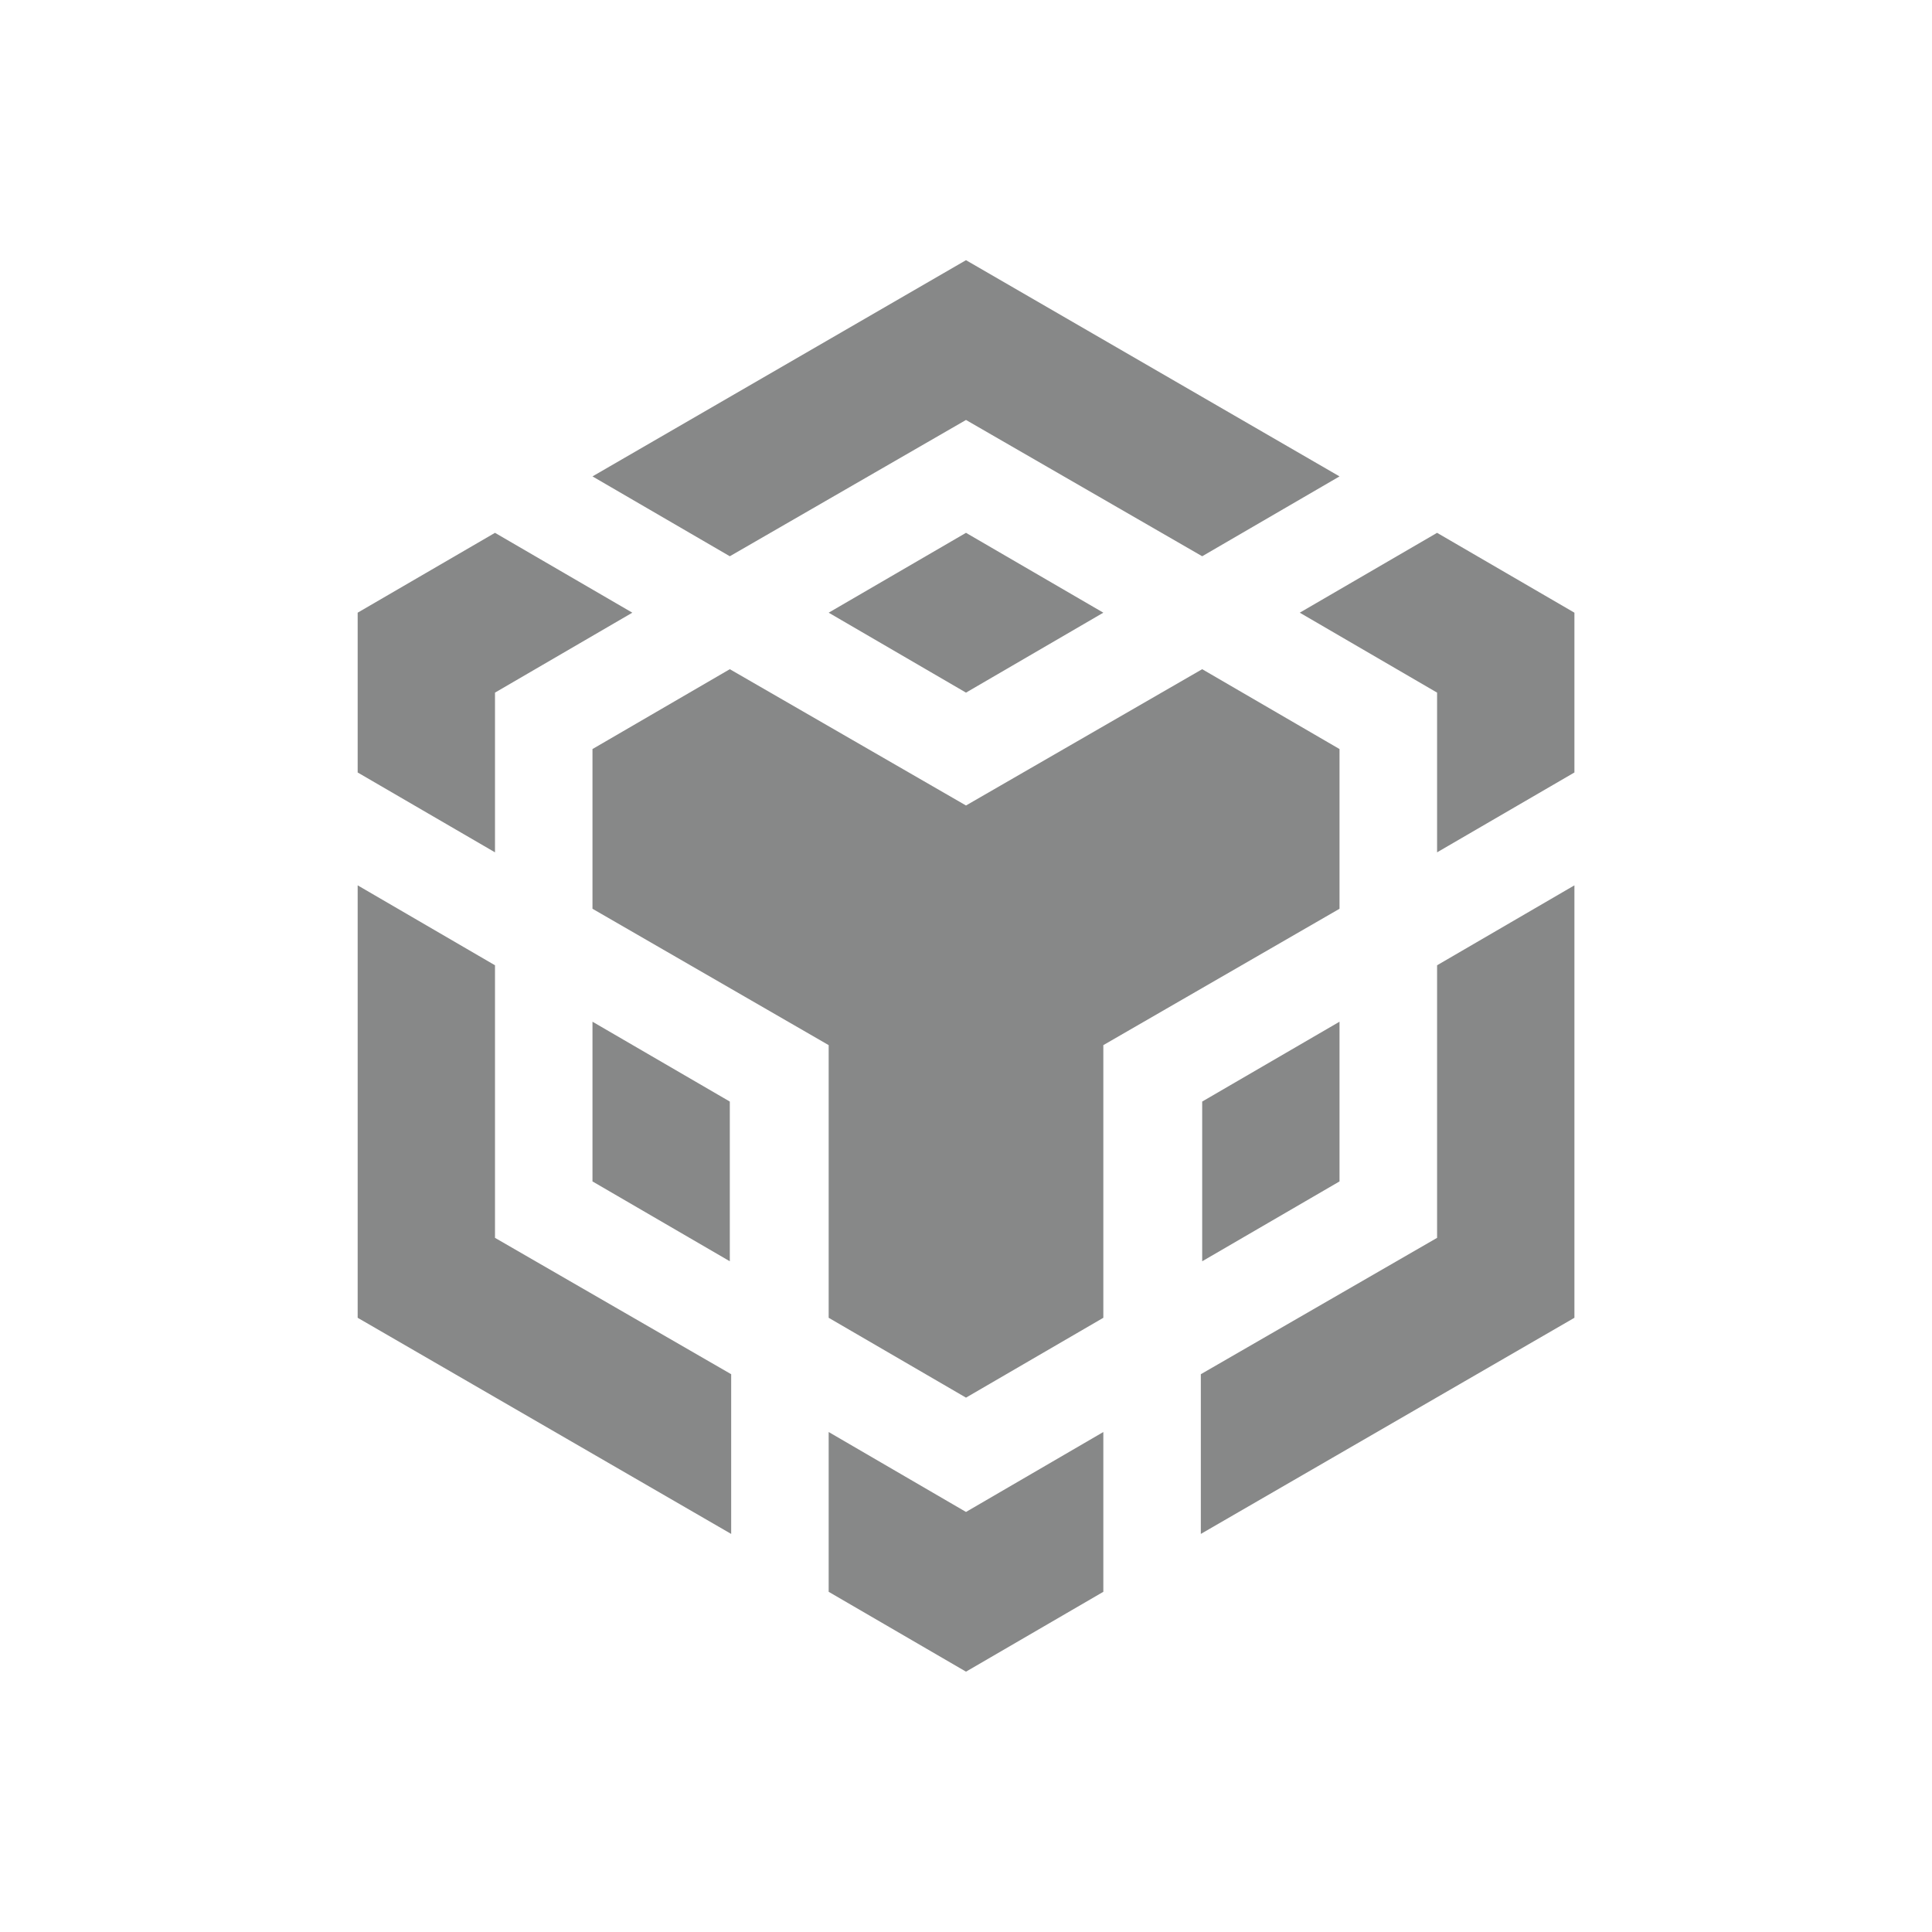
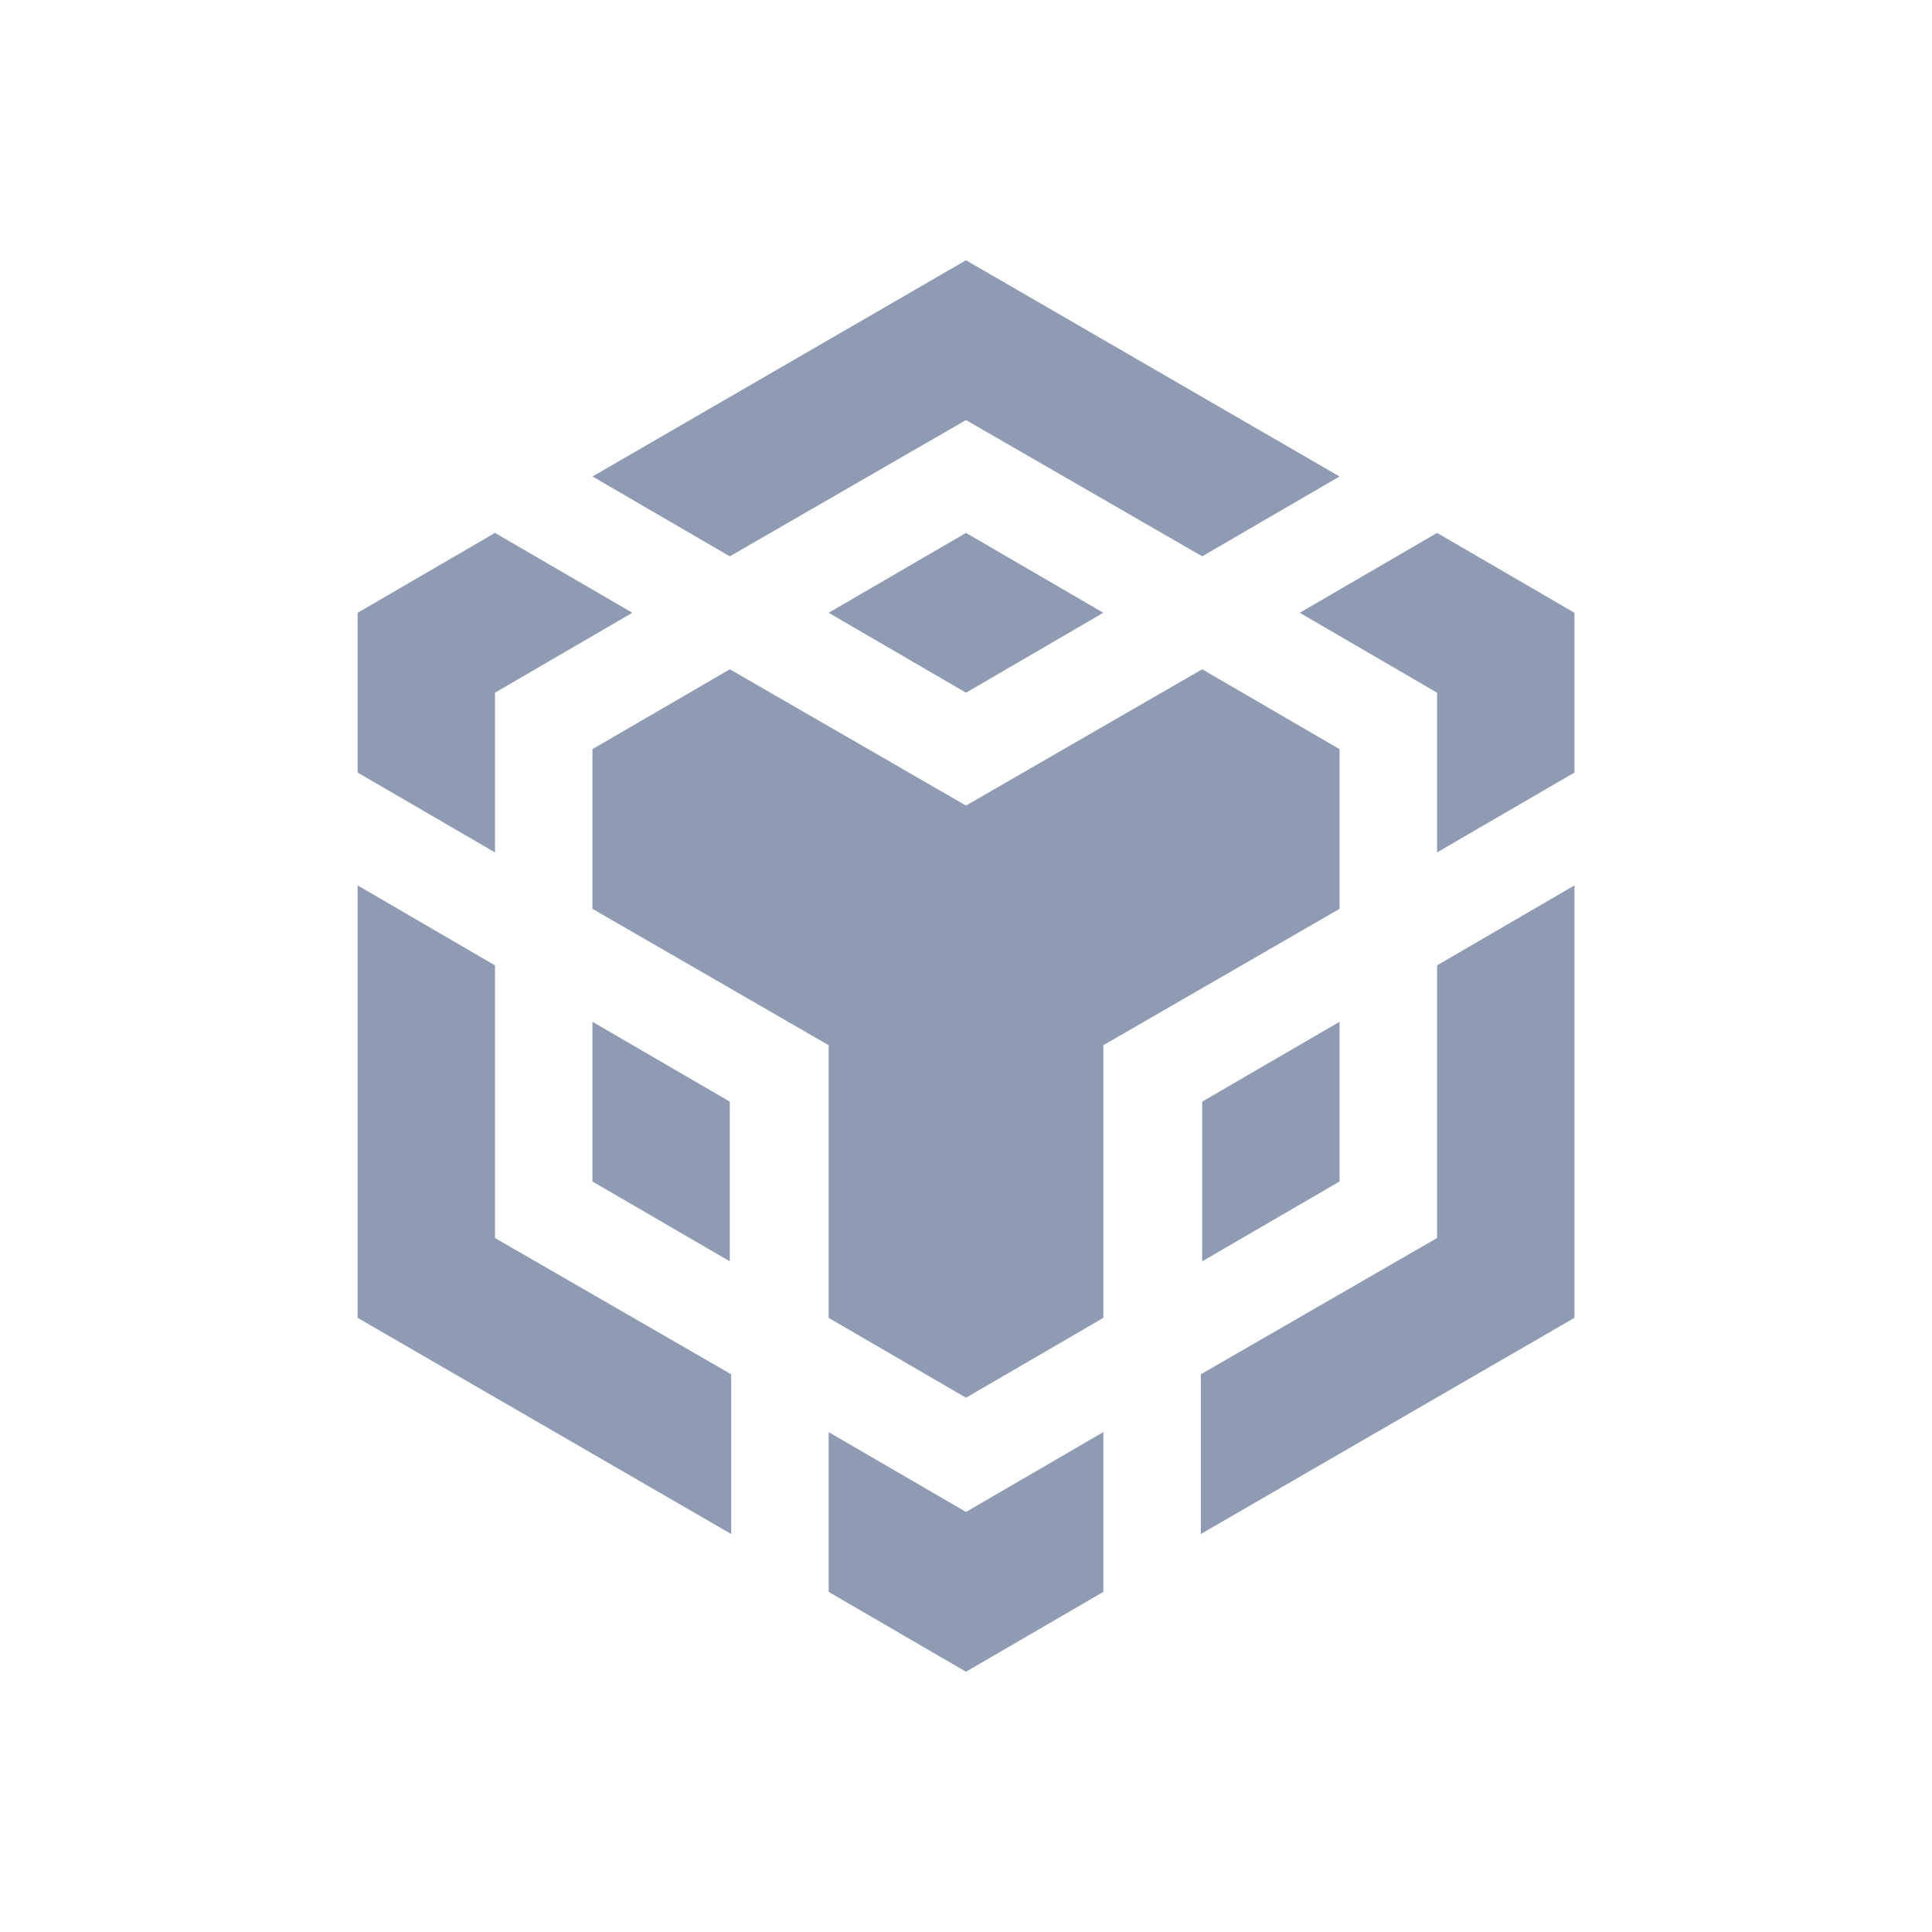
<svg xmlns="http://www.w3.org/2000/svg" width="24" height="24" viewBox="0 0 24 24" fill="none">
-   <path d="M7.36 5.918L12 3.232L16.64 5.918L14.934 6.91L12 5.217L9.066 6.91L7.36 5.918ZM16.64 9.305L14.934 8.313L12 10.006L9.066 8.313L7.36 9.305V11.289L10.294 12.983V16.37L12 17.362L13.706 16.37V12.983L16.64 11.289V9.305ZM16.64 14.676V12.692L14.934 13.684V15.668L16.64 14.676ZM17.852 15.377L14.917 17.071V19.055L19.558 16.37V10.998L17.852 11.991V15.377ZM16.146 7.611L17.852 8.604V10.588L19.558 9.596V7.611L17.852 6.619L16.146 7.611ZM10.294 17.789V19.774L12 20.766L13.706 19.774V17.789L12 18.782L10.294 17.789ZM7.36 14.676L9.066 15.668V13.684L7.36 12.692V14.676ZM10.294 7.611L12 8.604L13.706 7.611L12 6.619L10.294 7.611ZM6.149 8.604L7.855 7.611L6.149 6.619L4.443 7.611V9.596L6.149 10.588V8.604ZM6.149 11.991L4.443 10.998V16.37L9.083 19.055V17.071L6.149 15.377V11.991Z" fill="#878888" />
+   <path d="M7.36 5.919L12 3.233L16.64 5.919L14.934 6.911L12 5.218L9.066 6.911L7.36 5.919ZM16.64 9.306L14.934 8.314L12 10.007L9.066 8.314L7.36 9.306V11.29L10.294 12.984V16.371L12 17.363L13.706 16.371V12.984L16.64 11.29V9.306ZM16.64 14.677V12.693L14.934 13.685V15.669L16.64 14.677ZM17.852 15.379L14.917 17.072V19.056L19.558 16.371V10.999L17.852 11.992V15.379ZM16.146 7.612L17.852 8.605V10.589L19.558 9.597V7.612L17.852 6.62L16.146 7.612ZM10.294 17.79V19.775L12 20.767L13.706 19.775V17.79L12 18.782L10.294 17.79ZM7.36 14.677L9.066 15.669V13.685L7.36 12.693V14.677ZM10.294 7.612L12 8.605L13.706 7.612L12 6.62L10.294 7.612ZM6.149 8.605L7.855 7.612L6.149 6.62L4.443 7.612V9.597L6.149 10.589V8.605ZM6.149 11.992L4.443 10.999V16.371L9.083 19.056V17.072L6.149 15.379V11.992Z" fill="#8E9BB2" />
</svg>
